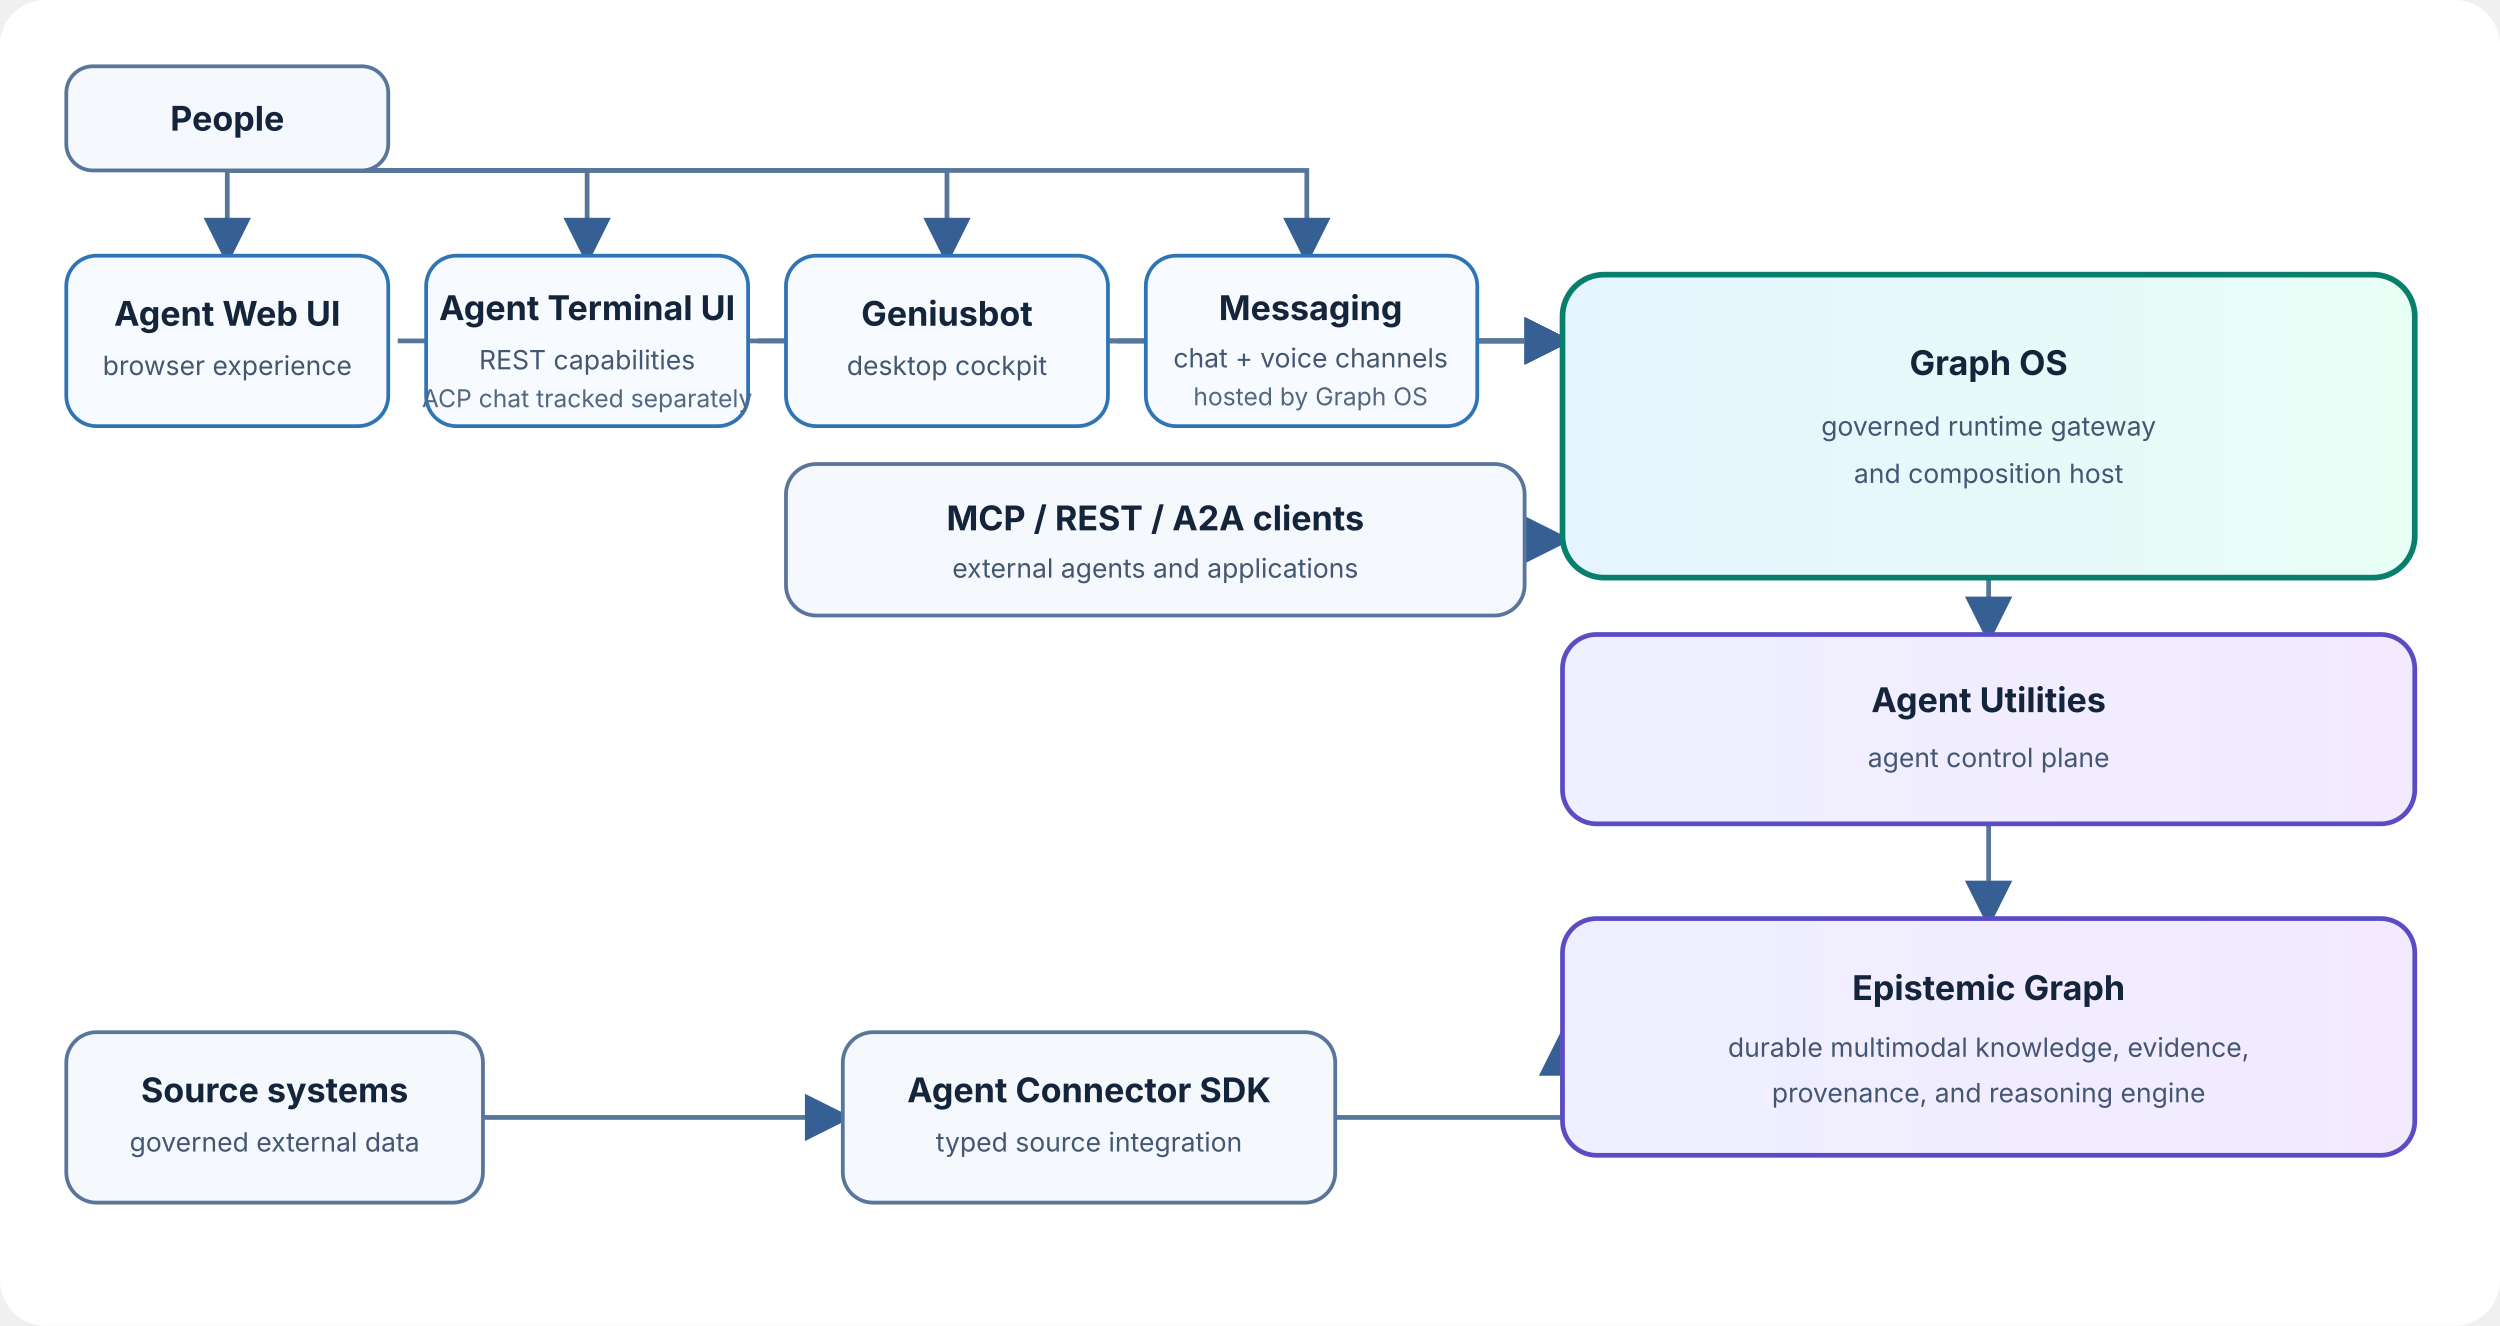
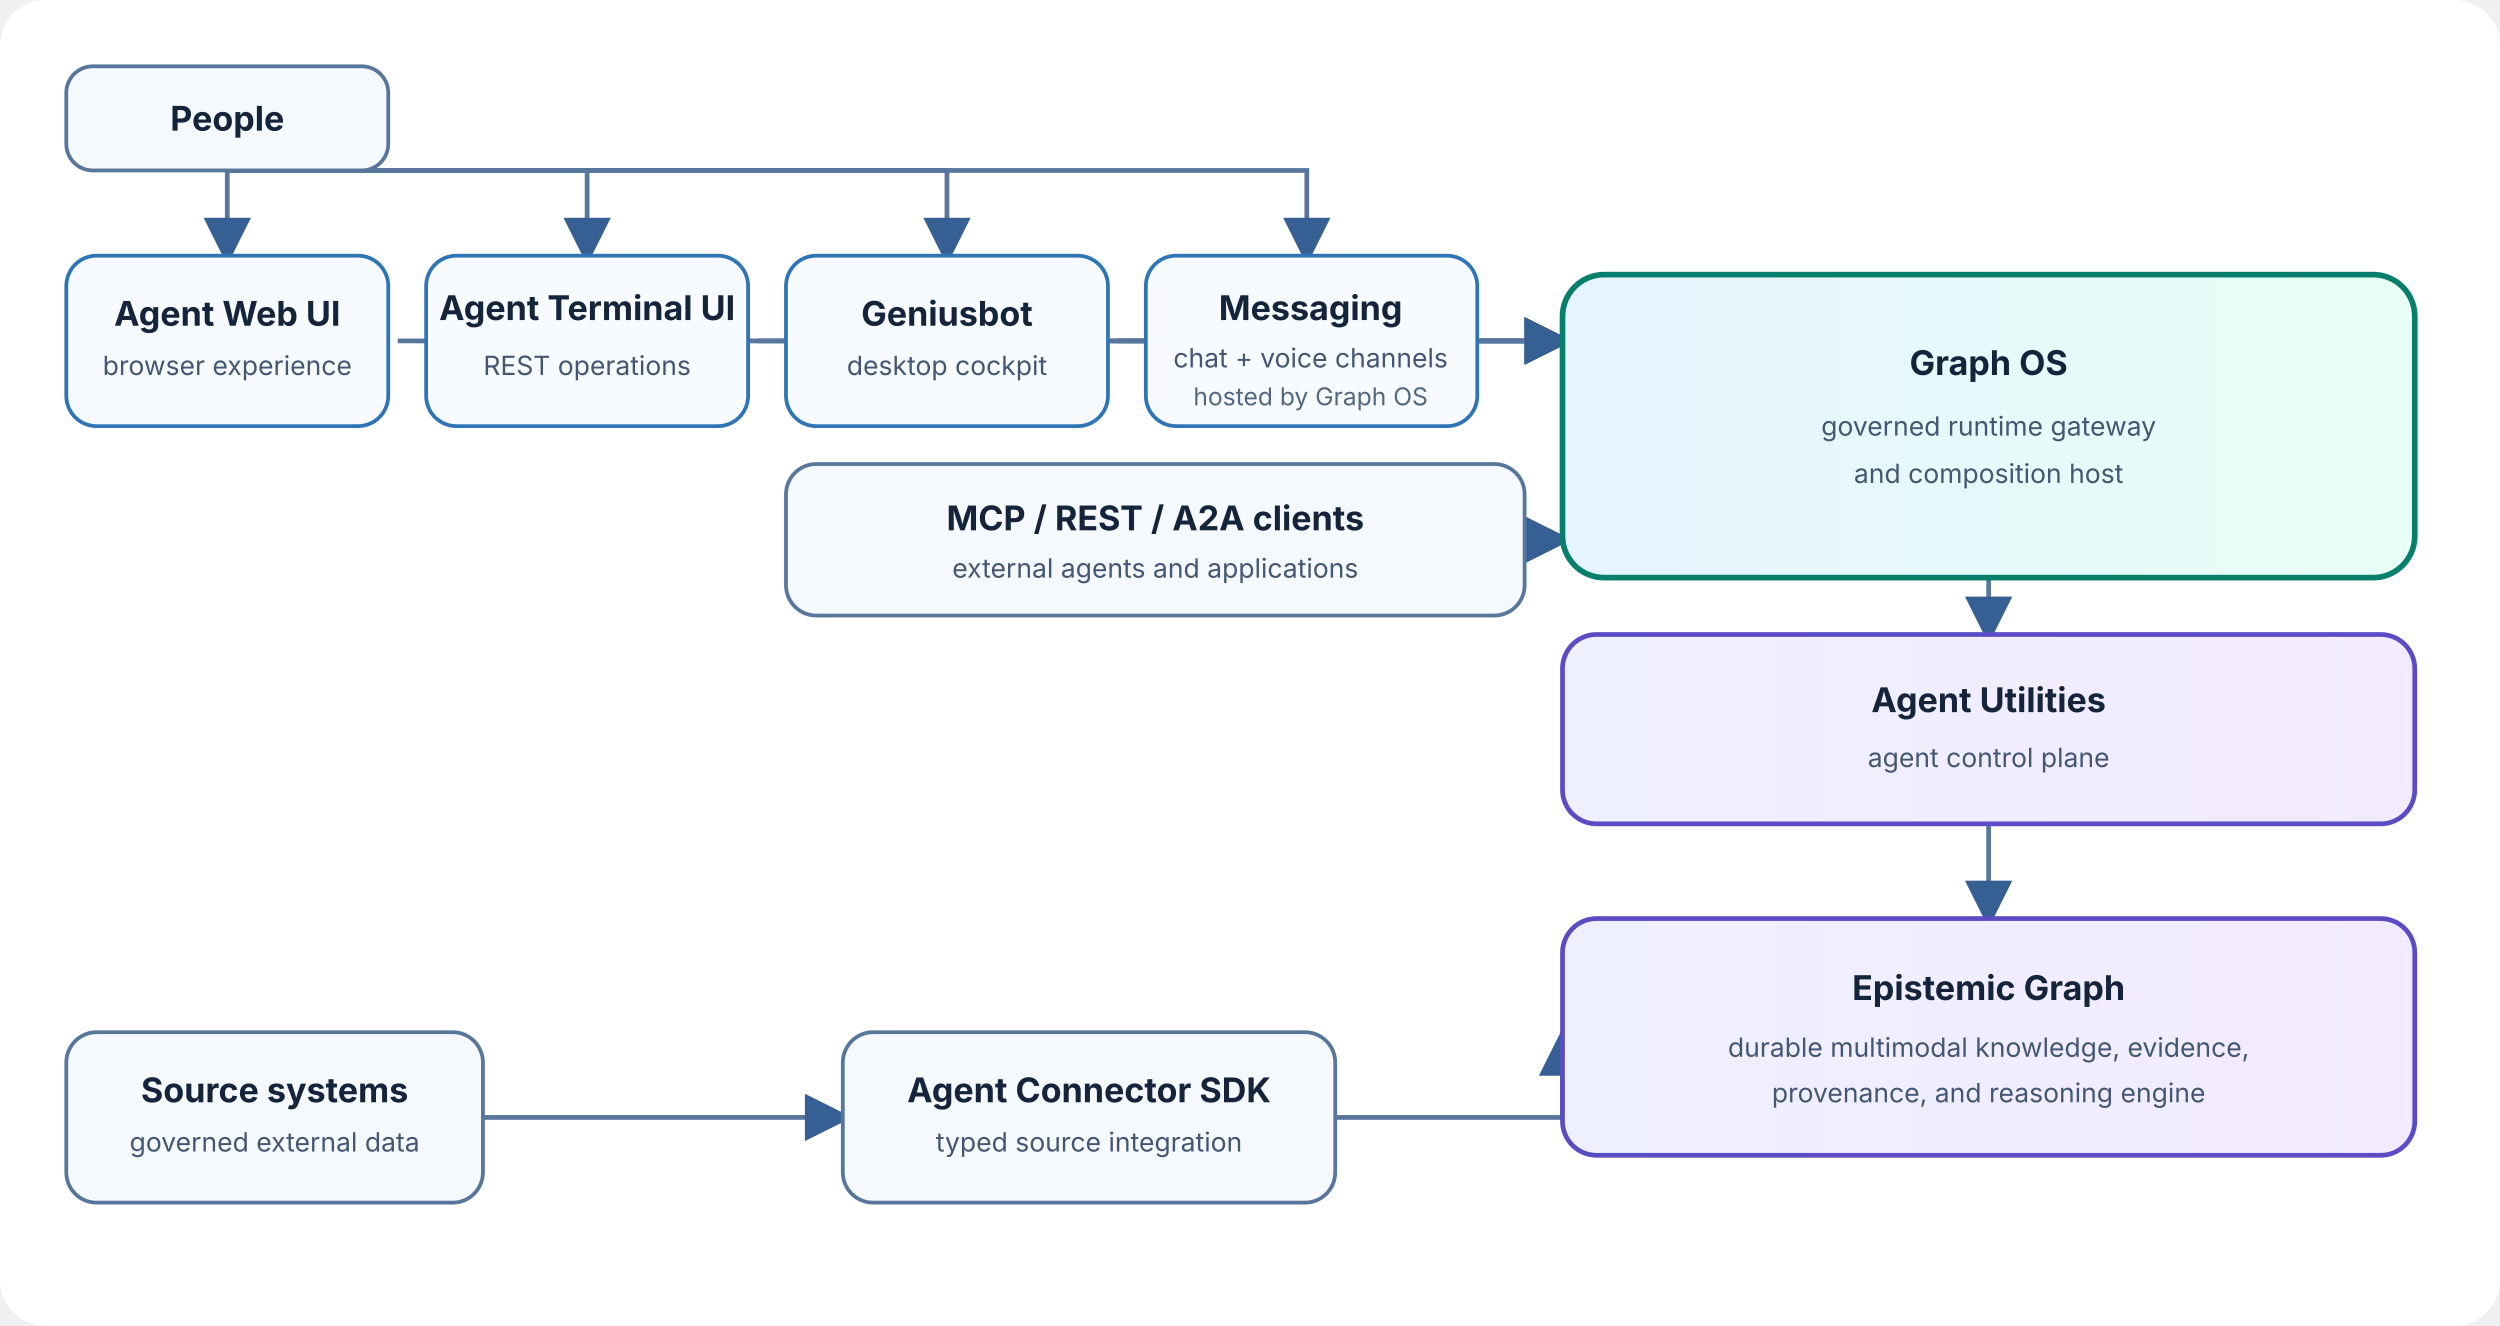
<svg xmlns="http://www.w3.org/2000/svg" viewBox="0 0 1320 700" role="img" aria-labelledby="diagram-title diagram-description">
  <defs>
    <linearGradient id="gateway" x1="0" x2="1">
      <stop stop-color="#e5f4ff" />
      <stop offset="1" stop-color="#e7fff5" />
    </linearGradient>
    <linearGradient id="core" x1="0" x2="1">
      <stop stop-color="#eef0ff" />
      <stop offset="1" stop-color="#f3eaff" />
    </linearGradient>
    <marker id="arrow" markerWidth="10" markerHeight="10" refX="8" refY="5" orient="auto" markerUnits="strokeWidth">
      <path d="M0 0 10 5 0 10z" fill="#365f93" />
    </marker>
    <style>
      .bg{fill:#fff}.box{fill:#f5f8fc;stroke:#58769b;stroke-width:2}.entry{fill:#f7fbff;stroke:#2f75b5;stroke-width:2}.gateway{fill:url(#gateway);stroke:#087f6d;stroke-width:3}.core{fill:url(#core);stroke:#5b4cc4;stroke-width:2.5}.label{font:700 18px system-ui,-apple-system,Segoe UI,sans-serif;fill:#14243b;text-anchor:middle}.role{font:14px system-ui,-apple-system,Segoe UI,sans-serif;fill:#435773;text-anchor:middle}.small{font:13px system-ui,-apple-system,Segoe UI,sans-serif;fill:#526780;text-anchor:middle}.arrow{fill:none;stroke:#58769b;stroke-width:2.5;marker-end:url(#arrow)}
      @media(prefers-color-scheme:dark){.bg{fill:#0f1725}.box,.entry{fill:#172338}.label{fill:#f3f7ff}.role,.small{fill:#c5d2e3}}
    </style>
  </defs>
  <rect class="bg" width="1320" height="700" rx="24" />
  <g class="arrow">
    <path d="M120 90V135" />
    <path d="M120 90H310V135" />
    <path d="M120 90H500V135" />
    <path d="M120 90H690V135" />
    <path d="M210 180H825" />
    <path d="M400 180H825" />
    <path d="M590 180H825" />
    <path d="M780 180H825" />
    <path d="M610 285H825" />
    <path d="M1050 305V335" />
    <path d="M1050 435V485" />
    <path d="M255 590H445" />
    <path d="M705 590H825V548" />
  </g>
  <g>
    <rect class="box" x="35" y="35" width="170" height="55" rx="14" />
    <text class="label" x="120" y="69">People</text>
    <rect class="entry" x="35" y="135" width="170" height="90" rx="16" />
    <text class="label" x="120" y="172">Agent Web UI</text>
    <text class="role" x="120" y="198">browser experience</text>
    <rect class="entry" x="225" y="135" width="170" height="90" rx="16" />
    <text class="label" x="310" y="169">Agent Terminal UI</text>
-     <text class="role" x="310" y="195">REST capabilities</text>
-     <text class="small" x="310" y="215">ACP chat tracked separately</text>
+     <text class="role" x="310" y="198">REST operations</text>
    <rect class="entry" x="415" y="135" width="170" height="90" rx="16" />
    <text class="label" x="500" y="172">Geniusbot</text>
    <text class="role" x="500" y="198">desktop cockpit</text>
    <rect class="entry" x="605" y="135" width="175" height="90" rx="16" />
    <text class="label" x="692" y="169">Messaging</text>
    <text class="role" x="692" y="194">chat + voice channels</text>
    <text class="small" x="692" y="214">hosted by Graph OS</text>
    <rect class="box" x="415" y="245" width="390" height="80" rx="16" />
    <text class="label" x="610" y="280">MCP / REST / A2A clients</text>
    <text class="role" x="610" y="305">external agents and applications</text>
    <rect class="gateway" x="825" y="145" width="450" height="160" rx="22" />
    <text class="label" x="1050" y="198">Graph OS</text>
    <text class="role" x="1050" y="230">governed runtime gateway</text>
    <text class="role" x="1050" y="255">and composition host</text>
    <rect class="core" x="825" y="335" width="450" height="100" rx="18" />
    <text class="label" x="1050" y="376">Agent Utilities</text>
    <text class="role" x="1050" y="405">agent control plane</text>
    <rect class="core" x="825" y="485" width="450" height="125" rx="18" />
    <text class="label" x="1050" y="528">Epistemic Graph</text>
    <text class="role" x="1050" y="558">durable multimodal knowledge, evidence,</text>
    <text class="role" x="1050" y="582">provenance, and reasoning engine</text>
    <rect class="box" x="35" y="545" width="220" height="90" rx="16" />
    <text class="label" x="145" y="582">Source systems</text>
    <text class="role" x="145" y="608">governed external data</text>
    <rect class="box" x="445" y="545" width="260" height="90" rx="16" />
    <text class="label" x="575" y="582">Agent Connector SDK</text>
    <text class="role" x="575" y="608">typed source integration</text>
  </g>
</svg>
